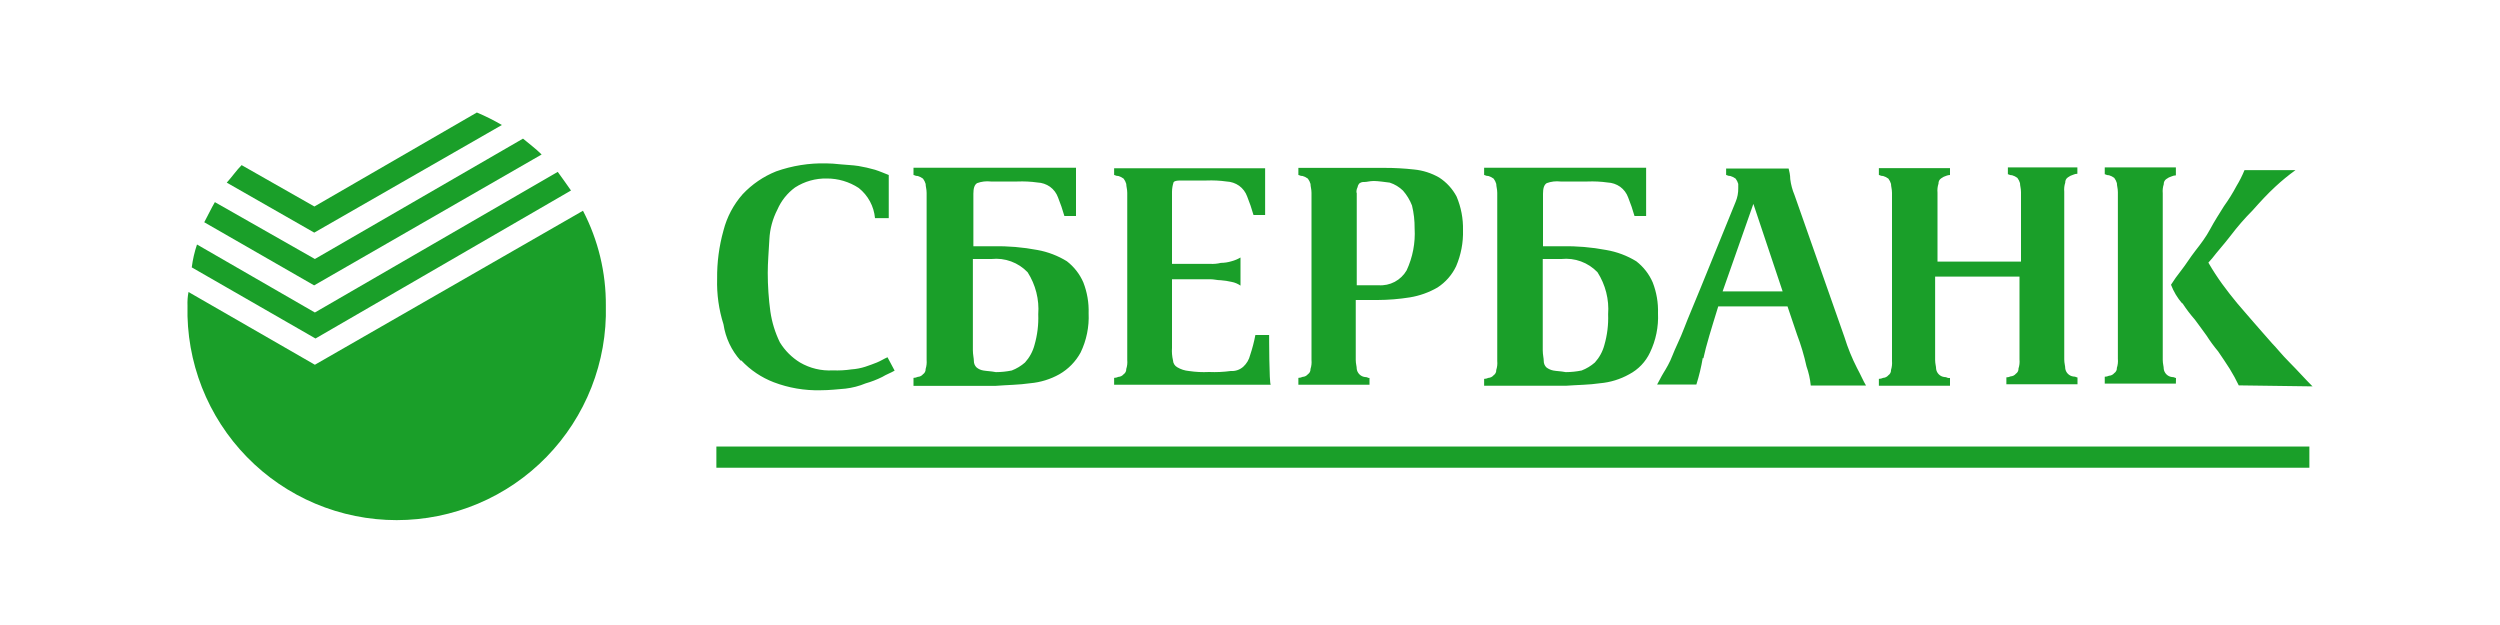
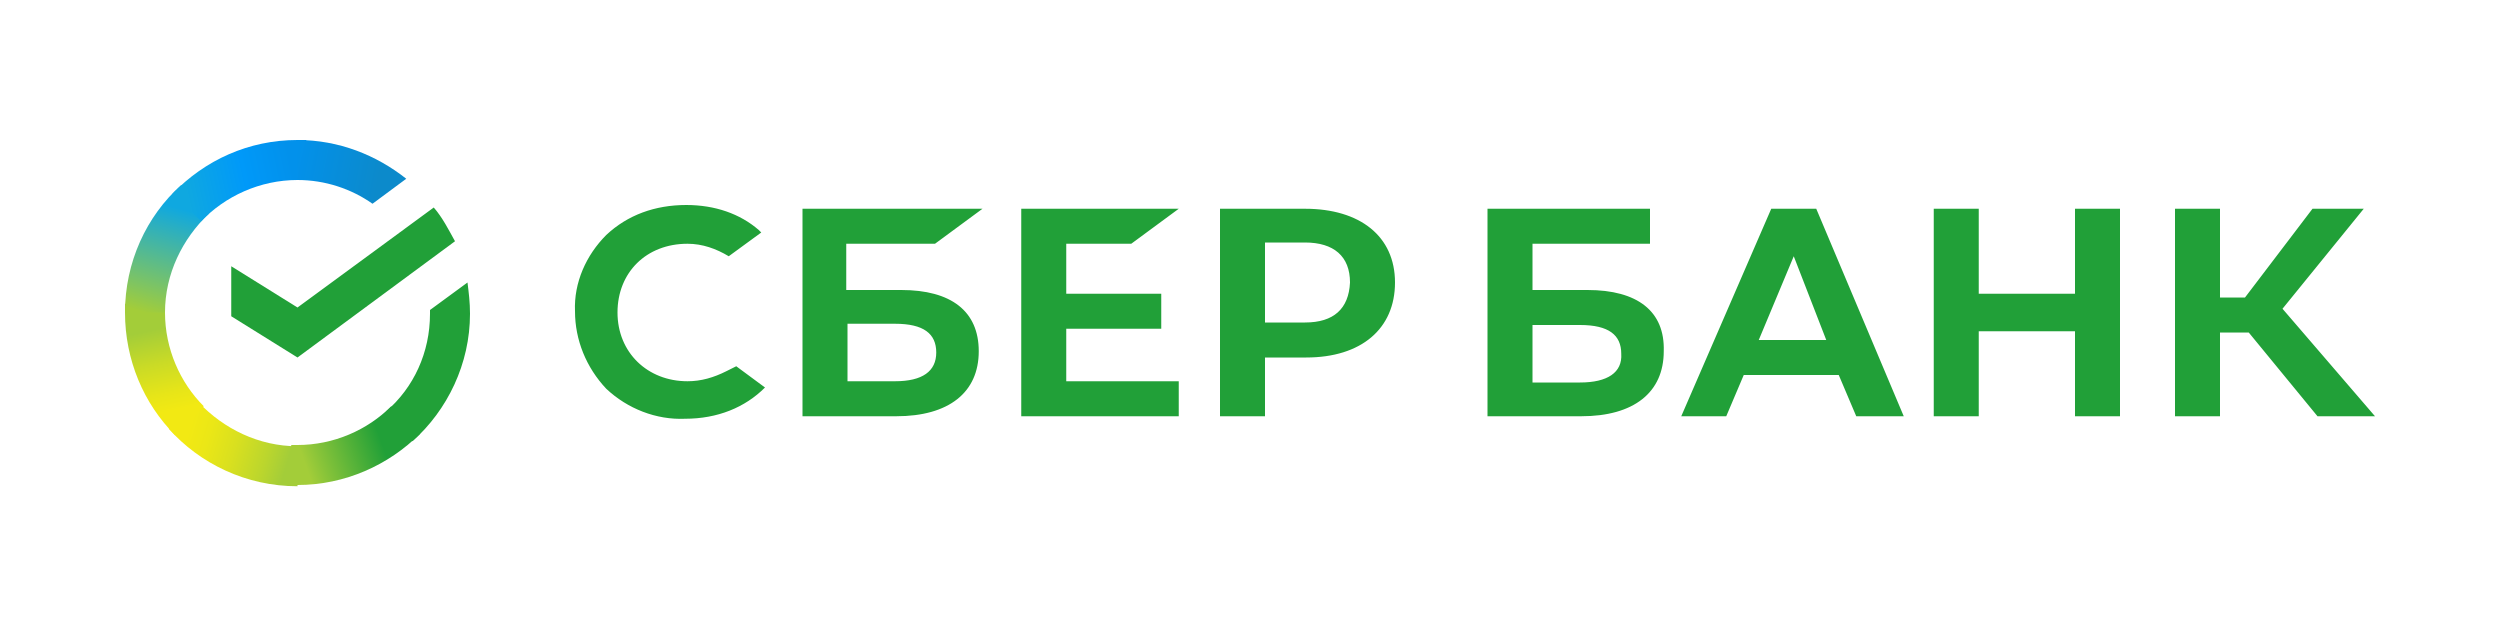
<svg xmlns="http://www.w3.org/2000/svg" viewBox="0 0 200 50">
-   <g fill="#1A9F29">
-     <path d="M59.31 28.84c.721.767 1.607 1.362 2.59 1.74 1.193.454 2.464.672 3.74.64.72 0 1.4-.08 2-.13.554-.065 1.095-.206 1.61-.42.455-.129.896-.3 1.32-.51.34-.21.72-.34 1-.51L71 28.58c-.3.13-.55.3-.85.42-.3.12-.55.21-.93.34-.357.114-.726.185-1.1.21-.493.073-.992.1-1.49.08-.92.053-1.834-.166-2.63-.63-.656-.403-1.208-.954-1.61-1.61-.379-.776-.635-1.606-.76-2.46-.139-1.028-.209-2.063-.21-3.1 0-.85.08-1.74.13-2.68.04-.83.258-1.642.64-2.38.305-.705.791-1.315 1.41-1.77.759-.489 1.647-.74 2.55-.72.906-.002 1.793.263 2.55.76.368.293.673.657.897 1.072.223.414.36.87.403 1.338h1.1V14c-.34-.13-.72-.3-1.1-.42-.434-.125-.875-.225-1.32-.3-.51-.08-.93-.08-1.4-.13-.47-.05-.85-.08-1.19-.08-1.361-.032-2.717.185-4 .64-1.016.407-1.931 1.032-2.68 1.83-.731.829-1.255 1.819-1.53 2.89-.353 1.259-.525 2.562-.51 3.87-.036 1.237.136 2.471.51 3.65.162 1.075.634 2.08 1.36 2.89h.07zM128 30.66c.822-.071 1.62-.317 2.34-.72.728-.383 1.311-.994 1.66-1.74.47-.978.69-2.057.64-3.14.027-.84-.116-1.677-.42-2.46-.288-.67-.743-1.255-1.32-1.7-.736-.45-1.55-.755-2.4-.9-1.176-.224-2.373-.324-3.57-.3h-1.49v-4.2c0-.42.08-.72.3-.85.352-.129.728-.173 1.1-.13H127c.538-.021 1.077.005 1.61.08.359.016.706.134 1 .34.294.213.517.509.64.85.197.487.367.984.51 1.49h.93v-3.86h-12.96V14c.08 0 .13.08.34.08.152.044.294.115.42.21.095.126.166.268.21.42 0 .21.08.42.08.72v13.45c.023.243-.004.488-.08.72.005.082-.012.164-.049.238-.037.074-.092.136-.161.182-.052.062-.115.113-.188.149-.072.036-.151.057-.232.061-.107.05-.222.077-.34.08v.55h6.54c.94-.07 1.87-.07 2.73-.2zm-4.29-1.27c-.068-.066-.121-.146-.157-.233-.036-.088-.054-.182-.053-.277 0-.21-.08-.51-.08-.85v-7.31h1.49c.531-.056 1.067.01 1.568.194.501.184.953.48 1.322.866.639.999.938 2.178.85 3.36.032.831-.069 1.661-.3 2.46-.137.521-.398 1.001-.76 1.4-.313.274-.672.491-1.06.64-.418.085-.843.129-1.27.13-.42-.08-.76-.08-1-.13-.2-.04-.388-.125-.55-.25zm-14.19.85c-.08 0-.13-.08-.34-.08-.162-.022-.312-.097-.427-.213-.116-.116-.191-.266-.213-.427 0-.21-.08-.42-.08-.72V24h1.74c.867-.003 1.733-.073 2.59-.21.778-.128 1.527-.395 2.21-.79.644-.418 1.16-1.007 1.49-1.7.39-.912.578-1.898.55-2.89.021-.919-.153-1.833-.51-2.68-.327-.622-.809-1.149-1.4-1.53-.614-.352-1.296-.571-2-.64-.79-.088-1.585-.131-2.38-.13h-6.88V14c.08 0 .13.08.34.08.152.044.294.115.42.21.095.126.166.268.21.42 0 .21.08.42.08.72V28.8c.023.243-.004.488-.08.72.005.082-.012.164-.049.238-.037.074-.092.136-.161.182-.052.062-.115.113-.188.149-.072.036-.151.057-.232.061-.107.05-.222.077-.34.08v.55h5.69v-.55l-.04.01zm-1-14.83c-.014-.145.014-.29.08-.42.016-.11.061-.213.13-.3.058-.049.125-.086.197-.108.072-.022.148-.03.223-.022.21 0 .42-.08.76-.08s.85.08 1.27.13c.398.129.76.348 1.06.64.308.352.551.754.72 1.19.146.599.216 1.214.21 1.83.068 1.156-.152 2.31-.64 3.36-.226.389-.556.707-.954.918-.398.21-.847.305-1.296.272h-1.74v-7.39l-.02-.02zm-6.99 11.39h-1.1c-.103.546-.243 1.084-.42 1.61-.086.358-.277.682-.55.93-.136.12-.294.213-.466.271-.172.058-.353.082-.534.069-.577.078-1.159.105-1.74.08-.538.027-1.077 0-1.61-.08-.329-.029-.647-.131-.93-.3-.099-.055-.182-.134-.242-.231-.059-.096-.093-.206-.098-.32-.077-.327-.104-.664-.08-1v-5.49h3.06c.3 0 .55.08.85.08.286.022.57.066.85.13.259.048.504.15.72.3V20.6c-.225.133-.467.234-.72.3-.275.085-.562.129-.85.13-.278.069-.564.096-.85.08h-3.06v-5.78c.004-.259.048-.515.13-.76.13-.13.34-.13.72-.13h1.91c.538-.021 1.077.005 1.61.08.359.016.706.134 1 .34.294.213.517.509.64.85.197.487.367.984.51 1.49h.93v-3.74H89.13V14c.08 0 .13.08.34.08.152.044.294.115.42.21.095.126.166.268.21.42 0 .21.08.42.08.72V28.8c.023.243-.004.488-.08.72.005.082-.012.164-.049.238-.037.074-.092.136-.161.182-.051.062-.116.113-.188.149-.072.036-.151.057-.232.061-.107.05-.222.077-.34.08v.55h12.53c-.13-.07-.13-3.98-.13-3.98zm-19.12 3.86c.822-.071 1.62-.317 2.34-.72.717-.412 1.305-1.014 1.7-1.74.47-.978.69-2.057.64-3.14.027-.84-.116-1.677-.42-2.46-.288-.67-.743-1.255-1.32-1.7-.72-.444-1.517-.749-2.35-.9-1.176-.224-2.373-.324-3.57-.3h-1.56v-4.2c0-.42.08-.72.3-.85.351-.129.728-.173 1.1-.13h2.12c.538-.021 1.077.005 1.61.08.359.016.706.134 1 .34.294.213.517.509.64.85.197.487.367.984.51 1.49h.93v-3.86h-13V14c.08 0 .13.08.34.08.152.044.294.115.42.21.095.126.166.268.21.42 0 .21.08.42.08.72V28.8c.02.243-.007.487-.08.72.005.082-.012.164-.049.238-.037.074-.092.136-.161.182-.051.062-.116.113-.188.149-.072.036-.151.057-.232.061-.107.05-.222.077-.34.08v.64h6.54c1.05-.08 1.9-.08 2.79-.21zm-4.29-1.27c-.068-.066-.121-.146-.157-.233-.036-.088-.054-.182-.053-.277 0-.21-.08-.51-.08-.85v-7.31h1.49c.531-.056 1.067.01 1.568.194.501.184.953.48 1.322.866.639.999.938 2.178.85 3.36.032.831-.069 1.661-.3 2.46-.137.521-.398 1.001-.76 1.4-.313.274-.672.491-1.06.64-.418.085-.843.129-1.27.13-.42-.08-.72-.08-1-.13-.203-.031-.393-.117-.55-.25zm-20.81 6.33h127.44v1.7H57.31v-1.7zm117.28-11.47c.302.463.636.904 1 1.32.3.42.64.85.93 1.27.282.443.593.867.93 1.27.34.51.64.93.93 1.4.264.427.504.867.72 1.32l5.9.08c-.64-.64-1.19-1.27-1.83-1.91-.64-.64-1.06-1.19-1.4-1.53-.55-.64-1.06-1.19-1.49-1.7-.43-.51-.93-1.06-1.32-1.53s-.85-1.06-1.19-1.53c-.34-.47-.76-1.1-1.1-1.7l.3-.34c.42-.55.93-1.1 1.49-1.83.535-.704 1.116-1.373 1.74-2 .64-.72 1.19-1.32 1.83-1.91.509-.472 1.047-.913 1.61-1.32h-4.08c-.179.44-.393.865-.64 1.27-.296.559-.63 1.097-1 1.61-.34.55-.76 1.19-1.1 1.83-.34.64-.76 1.19-1.19 1.74-.43.55-.76 1.1-1.1 1.53-.34.43-.64.85-.85 1.19.208.545.509 1.049.89 1.49l.02-.02z" />
-     <path d="M174.08 30.24c-.08 0-.13-.08-.34-.08-.162-.022-.312-.097-.427-.213-.116-.116-.191-.266-.213-.427 0-.21-.08-.42-.08-.72V15.46c-.023-.243.004-.488.08-.72-.005-.082.012-.164.049-.238.037-.074.092-.137.161-.182.126-.095.268-.166.42-.21.107-.05.222-.077.34-.08v-.64h-5.69v.55c.08 0 .13.08.34.08.152.044.294.115.42.21.095.126.166.268.21.42 0 .21.08.42.08.72v13.34c.023.243-.004.488-.08.72.005.082-.012.164-.049.238-.037.074-.092.137-.161.182-.051.062-.115.113-.188.149-.072.036-.151.057-.232.061-.107.05-.222.077-.34.08v.55h5.69l.01-.45zm-37.81-1.57c.21-1 .64-2.38 1.19-4.16H143l.76 2.25c.316.83.57 1.682.76 2.55.176.494.29 1.008.34 1.53h4.42c-.21-.34-.42-.85-.72-1.4-.403-.79-.738-1.613-1-2.46l-4-11.38c-.171-.406-.286-.833-.34-1.27 0-.34-.08-.64-.13-.85h-5V14c.08 0 .13.08.34.08.152.044.294.115.42.21.095.126.166.268.21.42v.34c.008.377-.064.752-.21 1.1l-2.8 6.88c-.51 1.27-1 2.38-1.32 3.23-.32.85-.72 1.61-.93 2.17-.21.56-.51 1.06-.72 1.4-.21.34-.34.64-.51.93h3.14c.219-.694.389-1.402.51-2.12l.05.03zm4-12.36l2.34 7h-4.8l2.46-7zM156 30.24h-.13c-.08 0-.13-.08-.34-.08-.162-.022-.312-.097-.427-.213-.116-.116-.191-.266-.213-.427 0-.21-.08-.42-.08-.72v-6.67h6.75v6.63c.023.243-.004.488-.08.72.005.082-.012.164-.049.238-.037.074-.092.136-.161.182-.051.062-.115.113-.188.149-.072.036-.151.057-.232.061-.107.05-.222.077-.34.08v.55h5.69v-.54c-.08 0-.13-.08-.34-.08-.162-.022-.312-.097-.427-.213-.116-.116-.191-.266-.213-.427 0-.21-.08-.42-.08-.72V15.33c-.023-.243.004-.488.08-.72-.005-.082.012-.164.049-.238.037-.074.092-.137.161-.182.126-.095.268-.166.42-.21.107-.05.222-.077.34-.08v-.51h-5.56v.55c.08 0 .13.08.34.08.152.044.294.115.42.21.095.126.166.268.21.42 0 .21.08.42.08.72v5.56H155v-5.52c-.023-.243.004-.488.08-.72-.005-.082.012-.164.049-.238.037-.074.092-.137.161-.182.126-.095.268-.166.42-.21.092-.037.191-.057.29-.06v-.55h-5.69V14c.08 0 .13.08.34.08.152.044.294.115.42.21.095.126.166.268.21.42 0 .21.08.42.08.72v13.45c.02.243-.007.487-.08.72.005.082-.012.164-.049.238-.037.074-.092.137-.161.182-.051.062-.115.113-.188.149-.072.036-.151.057-.232.061-.107.05-.222.077-.34.08v.55H156v-.62zm-110.32-15c-.34-.51-.72-1-1.06-1.49L25.19 25l-9.43-5.44c-.2.595-.341 1.208-.42 1.83l9.9 5.69 20.44-11.84z" />
-     <path d="M25.19 29.18l-10.11-5.82c-.069.362-.095.732-.08 1.1-.055 2.232.338 4.452 1.154 6.531.817 2.078 2.041 3.972 3.6 5.57 1.559 1.598 3.423 2.868 5.48 3.735 2.058.867 4.268 1.314 6.5 1.314s4.443-.447 6.5-1.314c2.058-.867 3.921-2.137 5.48-3.735 1.559-1.598 2.783-3.492 3.6-5.57.817-2.078 1.209-4.299 1.154-6.531.019-2.645-.609-5.254-1.83-7.6L25.19 29.18z" />
-     <path d="M43.33 12.36c-.51-.51-1-.85-1.49-1.27l-16.65 9.63-8-4.55c-.3.51-.55 1.06-.85 1.61l8.79 5.05 18.2-10.47z" />
-     <path d="M40.15 10c-.644-.377-1.312-.712-2-1l-13 7.52-5.82-3.31c-.42.42-.76.93-1.19 1.4l7 4L40.15 10z" />
+   <g fill="#21a038">
+     <path d="M90.5 19.5l3.8-2.8H81.7v16.6h12.6v-2.8h-9v-4.2h7.6v-2.8h-7.6v-4zM74.8 19.5l3.8-2.8H64.2v16.6h7.5c4.2 0 6.6-1.9 6.6-5.2 0-3.2-2.2-4.9-6.2-4.9h-4.4v-3.7h7.1zm-3.2 6.4c2.3 0 3.3.8 3.3 2.3 0 1.5-1.1 2.3-3.3 2.3h-3.8v-4.6h3.8zM104.4 16.7h-6.8v16.6h3.6v-4.7h3.3c4.4 0 7.1-2.3 7.1-6s-2.8-5.9-7.2-5.9zm0 9.1h-3.2v-6.4h3.2c2.3 0 3.6 1.1 3.6 3.2-.1 2.1-1.3 3.2-3.6 3.2zM58.1 29.7c-1 .5-2 .8-3.1.8-3.2 0-5.6-2.3-5.6-5.5s2.3-5.5 5.6-5.5c1.2 0 2.3.4 3.3 1l2.6-1.9-.2-.2c-1.5-1.3-3.5-2-5.8-2-2.5 0-4.7.8-6.4 2.4-1.6 1.6-2.6 3.8-2.5 6.1 0 2.3.9 4.5 2.5 6.2 1.7 1.6 4 2.5 6.3 2.4 2.6 0 4.8-.9 6.4-2.5l-2.3-1.7-.8.4zM166 23.5h-7.7v-6.8h-3.6v16.6h3.6v-6.8h7.7v6.8h3.6V16.7H166zM141.7 16.7l-7.2 16.6h3.6l1.4-3.3h7.6l1.4 3.3h3.8l-7-16.6h-3.6zm-1 10.5l2.8-6.7 2.6 6.7h-5.4zM182.6 24.7l6.5-8H185l-5.4 7.1h-2v-7.1H174v16.6h3.6v-6.7h2.3l5.5 6.7h4.6zM127 23.2h-4.4v-3.7h9.4v-2.8h-13v16.6h7.5c4.2 0 6.6-1.9 6.6-5.2.1-3.2-2.1-4.9-6.1-4.9zm-.6 7.4h-3.8V26h3.8c2.3 0 3.3.8 3.3 2.3.1 1.5-1.1 2.3-3.3 2.3z" />
+     <path d="M34.7 16.6c.7.8 1.2 1.8 1.7 2.7l-12.6 9.3-5.3-3.3v-4l5.3 3.3 10.9-8zM37.4 22.6l-3 2.2v.3c0 3.1-1.3 5.9-3.5 7.8l2.1 2.4c2.8-2.5 4.6-6.2 4.6-10.2 0-.9-.1-1.7-.2-2.5z" />
  </g>
+   <linearGradient id="gr1" gradientUnits="userSpaceOnUse" x1="23.46" y1="37.575" x2="31.476" y2="34.715">
+     <stop offset=".123" stop-color="#a3cd39" />
+     <stop offset=".285" stop-color="#86c339" />
+     <stop offset=".869" stop-color="#21a038" />
+   </linearGradient>
+   <path d="M31.3 32.5c-1.9 1.9-4.6 3.1-7.5 3.1h-.5l-.2 3.2h.7c3.8 0 7.3-1.6 9.8-4.1l-2.3-2.2z" fill="url(#gr1)" />
+   <linearGradient id="gr2" gradientUnits="userSpaceOnUse" x1="13.902" y1="34.002" x2="23.23" y2="36.814">
+     <stop offset=".132" stop-color="#f2e913" />
+     <stop offset=".298" stop-color="#ebe716" />
+     <stop offset=".531" stop-color="#d9e01f" />
+     <stop offset=".802" stop-color="#bbd62d" />
+     <stop offset=".983" stop-color="#a3cd39" />
+   </linearGradient>
+   <path d="M23.8 35.7c-3.1 0-5.9-1.4-7.9-3.5l-2.4 2.1c2.5 2.8 6.2 4.6 10.3 4.6v-3.2z" fill="url(#gr2)" />
+   <linearGradient id="gr3" gradientUnits="userSpaceOnUse" x1="14.138" y1="34.087" x2="12.216" y2="25.415">
+     <stop offset=".144" stop-color="#f2e913" />
+     <stop offset=".304" stop-color="#e7e518" />
+     <stop offset=".582" stop-color="#cadb26" />
+     <stop offset=".891" stop-color="#a3cd39" />
+   </linearGradient>
+   <path d="M16.3 32.5c-1.9-1.9-3.1-4.6-3.1-7.5v-.6l-3.2-.1v.7c0 3.8 1.5 7.3 4 9.8l2.3-2.3z" fill="url(#gr3)" />
+   <linearGradient id="gr4" gradientUnits="userSpaceOnUse" x1="11.758" y1="25.814" x2="14.524" y2="15.877">
+     <stop offset=".07" stop-color="#a3cd39" />
+     <stop offset=".26" stop-color="#81c55f" />
+     <stop offset=".922" stop-color="#0fa8e0" />
+   </linearGradient>
+   <path d="M13.2 25c0-3.1 1.4-5.9 3.5-7.9l-2.2-2.3C11.7 17.3 10 21 10 25h3.2z" fill="url(#gr4)" />
+   <linearGradient id="gr5" gradientUnits="userSpaceOnUse" x1="14.312" y1="15.518" x2="24.156" y2="13.362">
+     <stop offset=".059" stop-color="#0fa8e0" />
+     <stop offset=".538" stop-color="#0099f9" />
+     <stop offset=".923" stop-color="#0291eb" />
+   </linearGradient>
+   <path d="M16.1 17.7c1.9-2 4.7-3.3 7.7-3.3h.5l.2-3.2h-.7c-3.9 0-7.4 1.6-10 4.3l2.3 2.2z" fill="url(#gr5)" />
+   <linearGradient id="gr6" gradientUnits="userSpaceOnUse" x1="23.027" y1="12.824" x2="32.215" y2="14.699">
+     <stop offset=".057" stop-color="#0291eb" />
+     <stop offset=".79" stop-color="#0c8acb" />
+   </linearGradient>
+   <path d="M23.8 14.4c2.2 0 4.3.7 6 1.9l2.7-2c-2.4-1.9-5.4-3.1-8.7-3.1v3.2z" fill="url(#gr6)" />
</svg>
